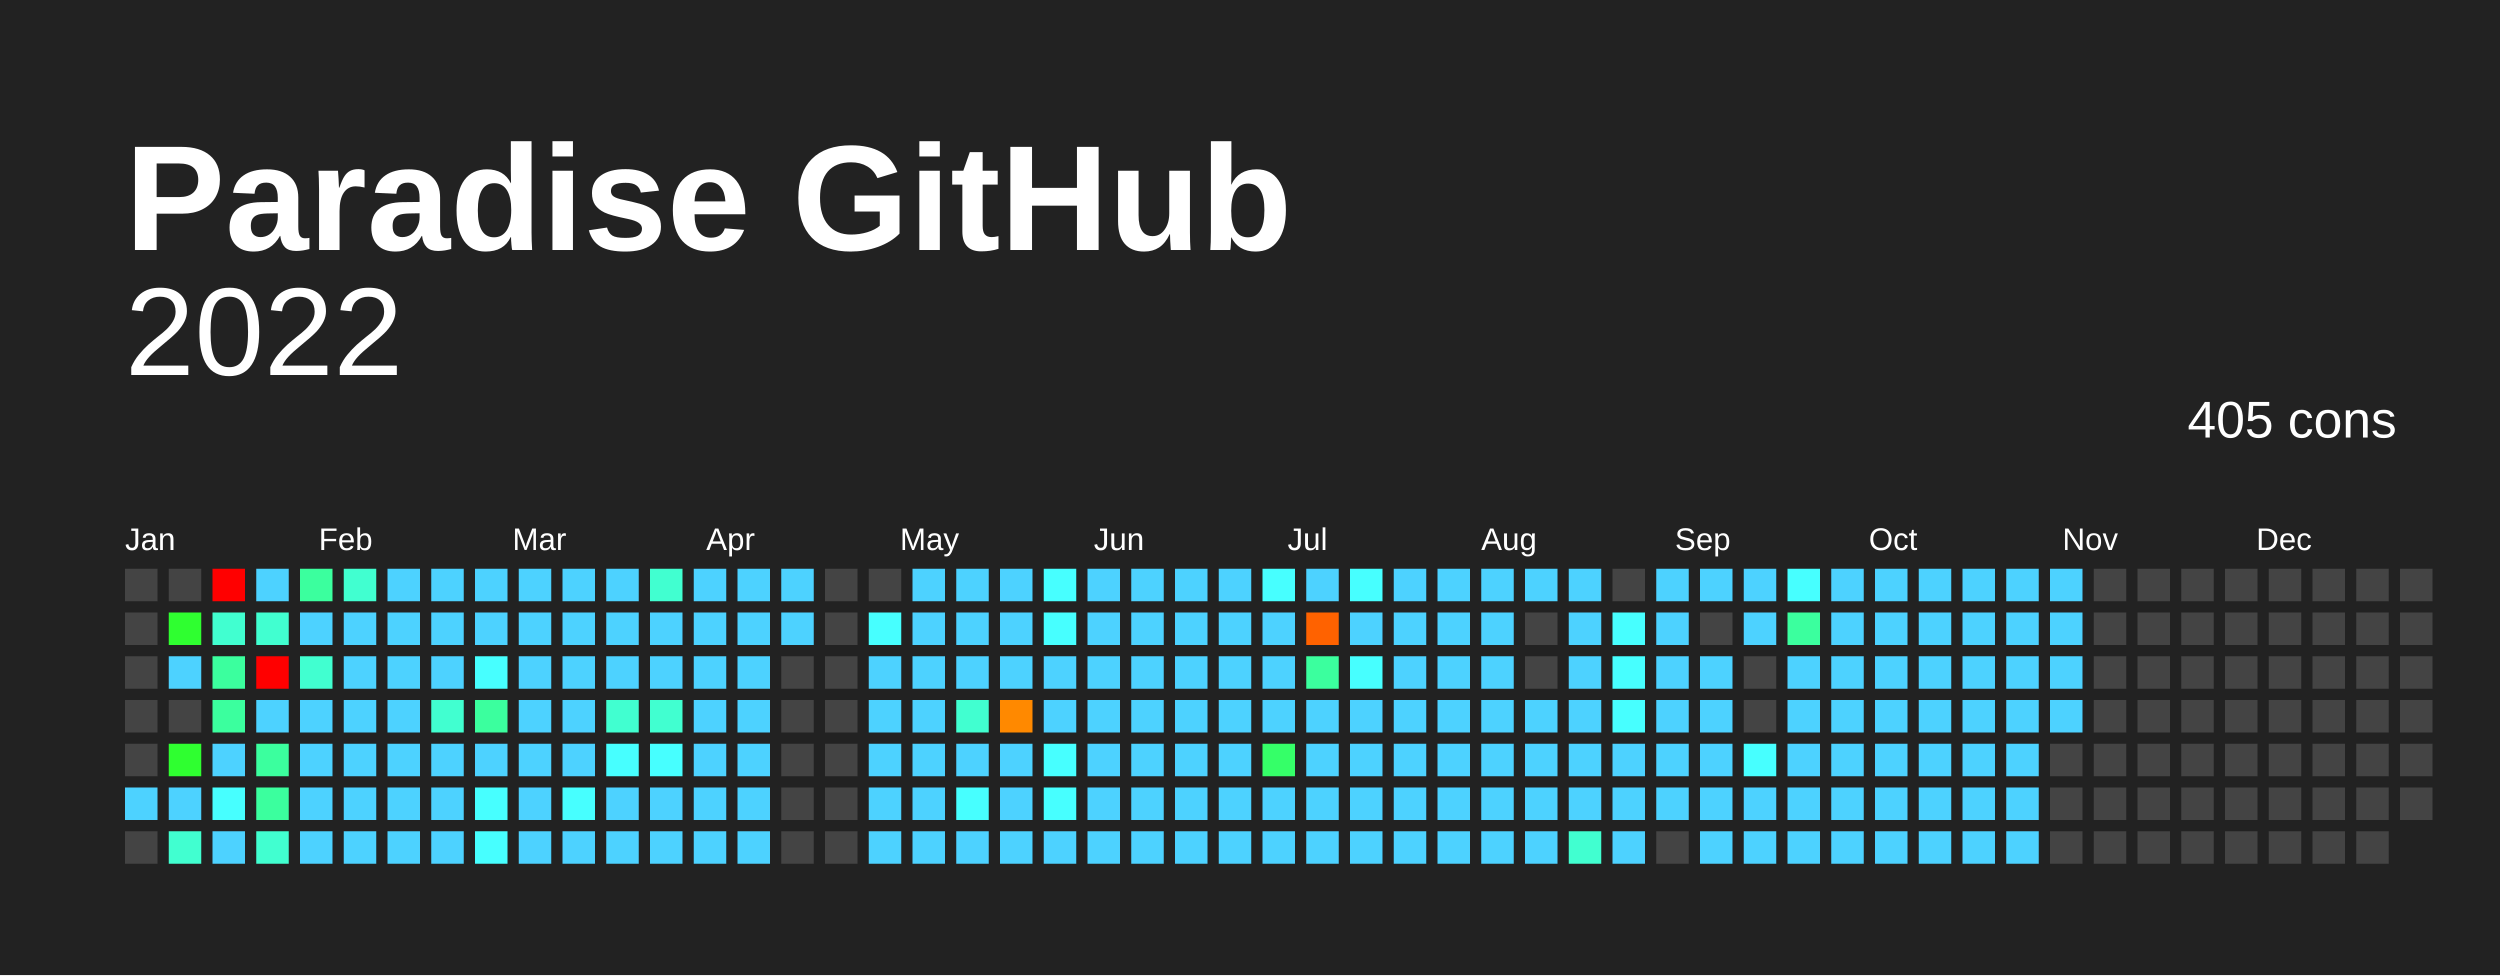
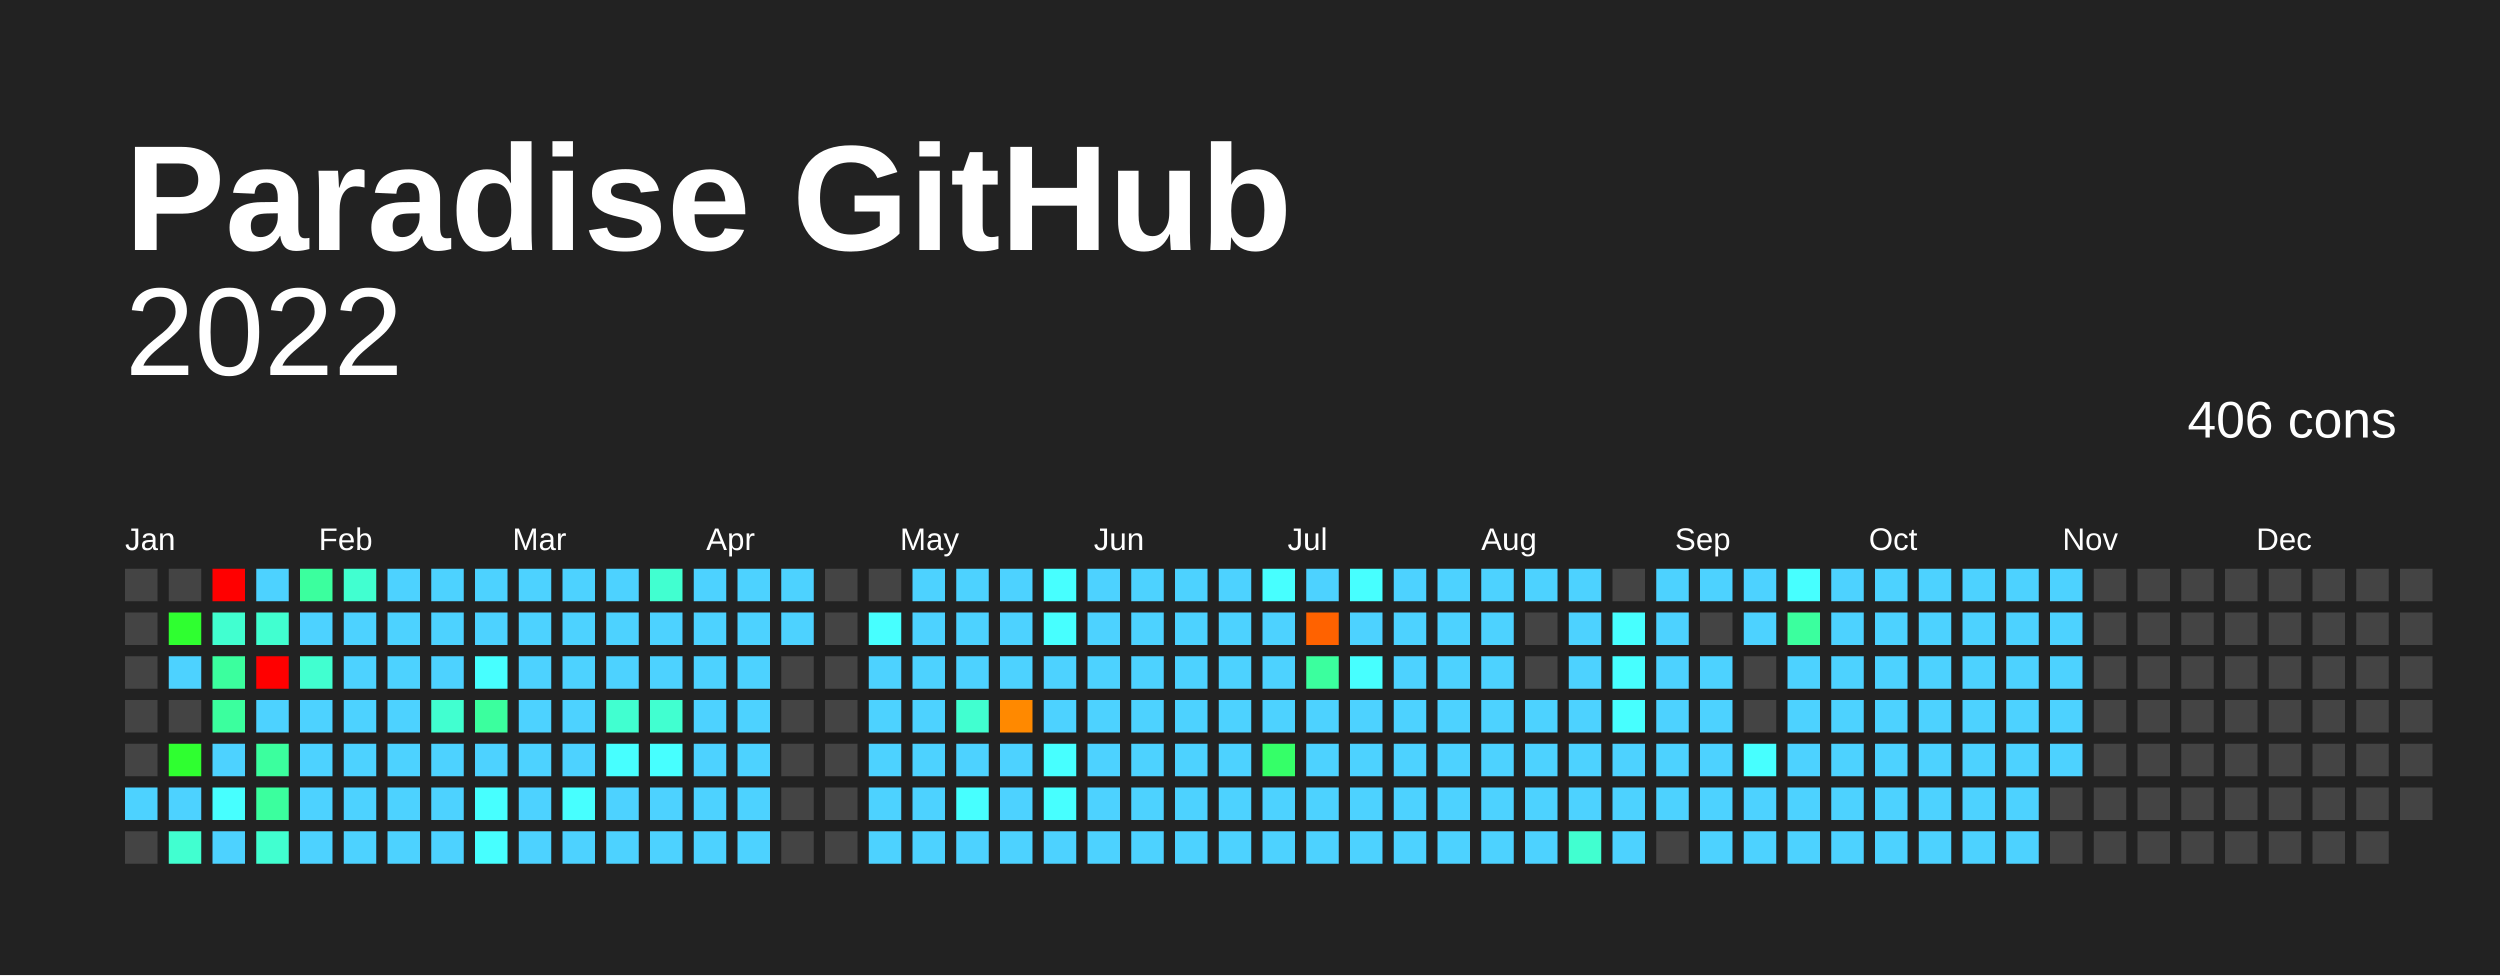
<svg xmlns="http://www.w3.org/2000/svg" baseProfile="full" height="78mm" version="1.1" viewBox="0,0,200,78" width="200mm">
  <defs />
  <rect fill="#222222" height="78" width="200" x="0" y="0" />
  <text fill="#FFFFFF" style="font-size:12px; font-family:Arial; font-weight:bold;" x="10" y="20">Paradise GitHub</text>
  <text alignment-baseline="hanging" fill="#FFFFFF" style="font-size:10.0px; font-family:Arial;" x="10" y="30">2022</text>
-   <text alignment-baseline="hanging" fill="#FFFFFF" style="font-size:4.125px; font-family:Arial;" x="175" y="35">405 cons</text>
+   <text alignment-baseline="hanging" fill="#FFFFFF" style="font-size:4.125px; font-family:Arial;" x="175" y="35">406 cons</text>
  <text fill="#FFFFFF" style="font-size:2.5px; font-family:Arial" x="10.0" y="44">Jan</text>
  <text fill="#FFFFFF" style="font-size:2.5px; font-family:Arial" x="25.5" y="44">Feb</text>
  <text fill="#FFFFFF" style="font-size:2.5px; font-family:Arial" x="41.0" y="44">Mar</text>
  <text fill="#FFFFFF" style="font-size:2.5px; font-family:Arial" x="56.5" y="44">Apr</text>
  <text fill="#FFFFFF" style="font-size:2.5px; font-family:Arial" x="72.0" y="44">May</text>
  <text fill="#FFFFFF" style="font-size:2.5px; font-family:Arial" x="87.5" y="44">Jun</text>
  <text fill="#FFFFFF" style="font-size:2.5px; font-family:Arial" x="103.0" y="44">Jul</text>
  <text fill="#FFFFFF" style="font-size:2.5px; font-family:Arial" x="118.5" y="44">Aug</text>
  <text fill="#FFFFFF" style="font-size:2.5px; font-family:Arial" x="134.0" y="44">Sep</text>
  <text fill="#FFFFFF" style="font-size:2.5px; font-family:Arial" x="149.5" y="44">Oct</text>
  <text fill="#FFFFFF" style="font-size:2.5px; font-family:Arial" x="165.0" y="44">Nov</text>
  <text fill="#FFFFFF" style="font-size:2.5px; font-family:Arial" x="180.5" y="44">Dec</text>
  <rect fill="#444444" height="2.6" width="2.6" x="10.0" y="45.5" />
  <rect fill="#444444" height="2.6" width="2.6" x="10.0" y="49.0" />
  <rect fill="#444444" height="2.6" width="2.6" x="10.0" y="52.5" />
  <rect fill="#444444" height="2.6" width="2.6" x="10.0" y="56.0" />
  <rect fill="#444444" height="2.6" width="2.6" x="10.0" y="59.5" />
  <rect fill="#4dd2ff" height="2.6" width="2.6" x="10.0" y="63.0" />
  <rect fill="#444444" height="2.6" width="2.6" x="10.0" y="66.5" />
  <rect fill="#444444" height="2.6" width="2.6" x="13.5" y="45.5" />
  <rect fill="#2fff30" height="2.6" width="2.6" x="13.5" y="49.0" />
  <rect fill="#4dd2ff" height="2.6" width="2.6" x="13.5" y="52.5" />
  <rect fill="#444444" height="2.6" width="2.6" x="13.5" y="56.0" />
  <rect fill="#2fff30" height="2.6" width="2.6" x="13.5" y="59.5" />
  <rect fill="#4dd2ff" height="2.6" width="2.6" x="13.5" y="63.0" />
  <rect fill="#41ffd0" height="2.6" width="2.6" x="13.5" y="66.5" />
  <rect fill="red" height="2.6" width="2.6" x="17.0" y="45.5" />
  <rect fill="#41ffd0" height="2.6" width="2.6" x="17.0" y="49.0" />
  <rect fill="#3bff9e" height="2.6" width="2.6" x="17.0" y="52.5" />
  <rect fill="#3bff9e" height="2.6" width="2.6" x="17.0" y="56.0" />
  <rect fill="#4dd2ff" height="2.6" width="2.6" x="17.0" y="59.5" />
  <rect fill="#47ffff" height="2.6" width="2.6" x="17.0" y="63.0" />
  <rect fill="#4dd2ff" height="2.6" width="2.6" x="17.0" y="66.5" />
  <rect fill="#4dd2ff" height="2.6" width="2.6" x="20.5" y="45.5" />
  <rect fill="#41ffd0" height="2.6" width="2.6" x="20.5" y="49.0" />
  <rect fill="red" height="2.6" width="2.6" x="20.5" y="52.5" />
  <rect fill="#4dd2ff" height="2.6" width="2.6" x="20.5" y="56.0" />
  <rect fill="#3bff9e" height="2.6" width="2.6" x="20.5" y="59.5" />
  <rect fill="#3bff9e" height="2.6" width="2.6" x="20.5" y="63.0" />
  <rect fill="#41ffd0" height="2.6" width="2.6" x="20.5" y="66.5" />
  <rect fill="#3bff9e" height="2.6" width="2.6" x="24.0" y="45.5" />
  <rect fill="#4dd2ff" height="2.6" width="2.6" x="24.0" y="49.0" />
  <rect fill="#41ffd0" height="2.6" width="2.6" x="24.0" y="52.5" />
  <rect fill="#4dd2ff" height="2.6" width="2.6" x="24.0" y="56.0" />
  <rect fill="#4dd2ff" height="2.6" width="2.6" x="24.0" y="59.5" />
  <rect fill="#4dd2ff" height="2.6" width="2.6" x="24.0" y="63.0" />
  <rect fill="#4dd2ff" height="2.6" width="2.6" x="24.0" y="66.5" />
  <rect fill="#41ffd0" height="2.6" width="2.6" x="27.5" y="45.5" />
  <rect fill="#4dd2ff" height="2.6" width="2.6" x="27.5" y="49.0" />
  <rect fill="#4dd2ff" height="2.6" width="2.6" x="27.5" y="52.5" />
  <rect fill="#4dd2ff" height="2.6" width="2.6" x="27.5" y="56.0" />
  <rect fill="#4dd2ff" height="2.6" width="2.6" x="27.5" y="59.5" />
  <rect fill="#4dd2ff" height="2.6" width="2.6" x="27.5" y="63.0" />
  <rect fill="#4dd2ff" height="2.6" width="2.6" x="27.5" y="66.5" />
  <rect fill="#4dd2ff" height="2.6" width="2.6" x="31.0" y="45.5" />
  <rect fill="#4dd2ff" height="2.6" width="2.6" x="31.0" y="49.0" />
  <rect fill="#4dd2ff" height="2.6" width="2.6" x="31.0" y="52.5" />
  <rect fill="#4dd2ff" height="2.6" width="2.6" x="31.0" y="56.0" />
  <rect fill="#4dd2ff" height="2.6" width="2.6" x="31.0" y="59.5" />
  <rect fill="#4dd2ff" height="2.6" width="2.6" x="31.0" y="63.0" />
  <rect fill="#4dd2ff" height="2.6" width="2.6" x="31.0" y="66.5" />
  <rect fill="#4dd2ff" height="2.6" width="2.6" x="34.5" y="45.5" />
  <rect fill="#4dd2ff" height="2.6" width="2.6" x="34.5" y="49.0" />
  <rect fill="#4dd2ff" height="2.6" width="2.6" x="34.5" y="52.5" />
  <rect fill="#41ffd0" height="2.6" width="2.6" x="34.5" y="56.0" />
  <rect fill="#4dd2ff" height="2.6" width="2.6" x="34.5" y="59.5" />
  <rect fill="#4dd2ff" height="2.6" width="2.6" x="34.5" y="63.0" />
  <rect fill="#4dd2ff" height="2.6" width="2.6" x="34.5" y="66.5" />
  <rect fill="#4dd2ff" height="2.6" width="2.6" x="38.0" y="45.5" />
  <rect fill="#4dd2ff" height="2.6" width="2.6" x="38.0" y="49.0" />
  <rect fill="#47ffff" height="2.6" width="2.6" x="38.0" y="52.5" />
  <rect fill="#3bff9e" height="2.6" width="2.6" x="38.0" y="56.0" />
  <rect fill="#4dd2ff" height="2.6" width="2.6" x="38.0" y="59.5" />
  <rect fill="#47ffff" height="2.6" width="2.6" x="38.0" y="63.0" />
  <rect fill="#47ffff" height="2.6" width="2.6" x="38.0" y="66.5" />
  <rect fill="#4dd2ff" height="2.6" width="2.6" x="41.5" y="45.5" />
  <rect fill="#4dd2ff" height="2.6" width="2.6" x="41.5" y="49.0" />
  <rect fill="#4dd2ff" height="2.6" width="2.6" x="41.5" y="52.5" />
  <rect fill="#4dd2ff" height="2.6" width="2.6" x="41.5" y="56.0" />
  <rect fill="#4dd2ff" height="2.6" width="2.6" x="41.5" y="59.5" />
  <rect fill="#4dd2ff" height="2.6" width="2.6" x="41.5" y="63.0" />
  <rect fill="#4dd2ff" height="2.6" width="2.6" x="41.5" y="66.5" />
  <rect fill="#4dd2ff" height="2.6" width="2.6" x="45.0" y="45.5" />
  <rect fill="#4dd2ff" height="2.6" width="2.6" x="45.0" y="49.0" />
  <rect fill="#4dd2ff" height="2.6" width="2.6" x="45.0" y="52.5" />
  <rect fill="#4dd2ff" height="2.6" width="2.6" x="45.0" y="56.0" />
  <rect fill="#4dd2ff" height="2.6" width="2.6" x="45.0" y="59.5" />
  <rect fill="#47ffff" height="2.6" width="2.6" x="45.0" y="63.0" />
  <rect fill="#4dd2ff" height="2.6" width="2.6" x="45.0" y="66.5" />
  <rect fill="#4dd2ff" height="2.6" width="2.6" x="48.5" y="45.5" />
  <rect fill="#4dd2ff" height="2.6" width="2.6" x="48.5" y="49.0" />
  <rect fill="#4dd2ff" height="2.6" width="2.6" x="48.5" y="52.5" />
  <rect fill="#41ffd0" height="2.6" width="2.6" x="48.5" y="56.0" />
  <rect fill="#47ffff" height="2.6" width="2.6" x="48.5" y="59.5" />
  <rect fill="#4dd2ff" height="2.6" width="2.6" x="48.5" y="63.0" />
  <rect fill="#4dd2ff" height="2.6" width="2.6" x="48.5" y="66.5" />
  <rect fill="#41ffd0" height="2.6" width="2.6" x="52.0" y="45.5" />
  <rect fill="#4dd2ff" height="2.6" width="2.6" x="52.0" y="49.0" />
  <rect fill="#4dd2ff" height="2.6" width="2.6" x="52.0" y="52.5" />
  <rect fill="#41ffd0" height="2.6" width="2.6" x="52.0" y="56.0" />
  <rect fill="#47ffff" height="2.6" width="2.6" x="52.0" y="59.5" />
  <rect fill="#4dd2ff" height="2.6" width="2.6" x="52.0" y="63.0" />
  <rect fill="#4dd2ff" height="2.6" width="2.6" x="52.0" y="66.5" />
  <rect fill="#4dd2ff" height="2.6" width="2.6" x="55.5" y="45.5" />
  <rect fill="#4dd2ff" height="2.6" width="2.6" x="55.5" y="49.0" />
  <rect fill="#4dd2ff" height="2.6" width="2.6" x="55.5" y="52.5" />
  <rect fill="#4dd2ff" height="2.6" width="2.6" x="55.5" y="56.0" />
  <rect fill="#4dd2ff" height="2.6" width="2.6" x="55.5" y="59.5" />
  <rect fill="#4dd2ff" height="2.6" width="2.6" x="55.5" y="63.0" />
  <rect fill="#4dd2ff" height="2.6" width="2.6" x="55.5" y="66.5" />
  <rect fill="#4dd2ff" height="2.6" width="2.6" x="59.0" y="45.5" />
  <rect fill="#4dd2ff" height="2.6" width="2.6" x="59.0" y="49.0" />
  <rect fill="#4dd2ff" height="2.6" width="2.6" x="59.0" y="52.5" />
  <rect fill="#4dd2ff" height="2.6" width="2.6" x="59.0" y="56.0" />
  <rect fill="#4dd2ff" height="2.6" width="2.6" x="59.0" y="59.5" />
  <rect fill="#4dd2ff" height="2.6" width="2.6" x="59.0" y="63.0" />
  <rect fill="#4dd2ff" height="2.6" width="2.6" x="59.0" y="66.5" />
  <rect fill="#4dd2ff" height="2.6" width="2.6" x="62.5" y="45.5" />
  <rect fill="#4dd2ff" height="2.6" width="2.6" x="62.5" y="49.0" />
  <rect fill="#444444" height="2.6" width="2.6" x="62.5" y="52.5" />
  <rect fill="#444444" height="2.6" width="2.6" x="62.5" y="56.0" />
  <rect fill="#444444" height="2.6" width="2.6" x="62.5" y="59.5" />
  <rect fill="#444444" height="2.6" width="2.6" x="62.5" y="63.0" />
  <rect fill="#444444" height="2.6" width="2.6" x="62.5" y="66.5" />
  <rect fill="#444444" height="2.6" width="2.6" x="66.0" y="45.5" />
  <rect fill="#444444" height="2.6" width="2.6" x="66.0" y="49.0" />
  <rect fill="#444444" height="2.6" width="2.6" x="66.0" y="52.5" />
  <rect fill="#444444" height="2.6" width="2.6" x="66.0" y="56.0" />
  <rect fill="#444444" height="2.6" width="2.6" x="66.0" y="59.5" />
  <rect fill="#444444" height="2.6" width="2.6" x="66.0" y="63.0" />
  <rect fill="#444444" height="2.6" width="2.6" x="66.0" y="66.5" />
  <rect fill="#444444" height="2.6" width="2.6" x="69.5" y="45.5" />
  <rect fill="#47ffff" height="2.6" width="2.6" x="69.5" y="49.0" />
  <rect fill="#4dd2ff" height="2.6" width="2.6" x="69.5" y="52.5" />
  <rect fill="#4dd2ff" height="2.6" width="2.6" x="69.5" y="56.0" />
  <rect fill="#4dd2ff" height="2.6" width="2.6" x="69.5" y="59.5" />
  <rect fill="#4dd2ff" height="2.6" width="2.6" x="69.5" y="63.0" />
  <rect fill="#4dd2ff" height="2.6" width="2.6" x="69.5" y="66.5" />
  <rect fill="#4dd2ff" height="2.6" width="2.6" x="73.0" y="45.5" />
  <rect fill="#4dd2ff" height="2.6" width="2.6" x="73.0" y="49.0" />
  <rect fill="#4dd2ff" height="2.6" width="2.6" x="73.0" y="52.5" />
  <rect fill="#4dd2ff" height="2.6" width="2.6" x="73.0" y="56.0" />
  <rect fill="#4dd2ff" height="2.6" width="2.6" x="73.0" y="59.5" />
  <rect fill="#4dd2ff" height="2.6" width="2.6" x="73.0" y="63.0" />
  <rect fill="#4dd2ff" height="2.6" width="2.6" x="73.0" y="66.5" />
  <rect fill="#4dd2ff" height="2.6" width="2.6" x="76.5" y="45.5" />
  <rect fill="#4dd2ff" height="2.6" width="2.6" x="76.5" y="49.0" />
  <rect fill="#4dd2ff" height="2.6" width="2.6" x="76.5" y="52.5" />
  <rect fill="#41ffd0" height="2.6" width="2.6" x="76.5" y="56.0" />
  <rect fill="#4dd2ff" height="2.6" width="2.6" x="76.5" y="59.5" />
  <rect fill="#47ffff" height="2.6" width="2.6" x="76.5" y="63.0" />
  <rect fill="#4dd2ff" height="2.6" width="2.6" x="76.5" y="66.5" />
  <rect fill="#4dd2ff" height="2.6" width="2.6" x="80.0" y="45.5" />
  <rect fill="#4dd2ff" height="2.6" width="2.6" x="80.0" y="49.0" />
  <rect fill="#4dd2ff" height="2.6" width="2.6" x="80.0" y="52.5" />
  <rect fill="#ff8900" height="2.6" width="2.6" x="80.0" y="56.0" />
  <rect fill="#4dd2ff" height="2.6" width="2.6" x="80.0" y="59.5" />
  <rect fill="#4dd2ff" height="2.6" width="2.6" x="80.0" y="63.0" />
  <rect fill="#4dd2ff" height="2.6" width="2.6" x="80.0" y="66.5" />
  <rect fill="#47ffff" height="2.6" width="2.6" x="83.5" y="45.5" />
  <rect fill="#47ffff" height="2.6" width="2.6" x="83.5" y="49.0" />
  <rect fill="#4dd2ff" height="2.6" width="2.6" x="83.5" y="52.5" />
  <rect fill="#4dd2ff" height="2.6" width="2.6" x="83.5" y="56.0" />
  <rect fill="#47ffff" height="2.6" width="2.6" x="83.5" y="59.5" />
  <rect fill="#47ffff" height="2.6" width="2.6" x="83.5" y="63.0" />
  <rect fill="#4dd2ff" height="2.6" width="2.6" x="83.5" y="66.5" />
  <rect fill="#4dd2ff" height="2.6" width="2.6" x="87.0" y="45.5" />
  <rect fill="#4dd2ff" height="2.6" width="2.6" x="87.0" y="49.0" />
  <rect fill="#4dd2ff" height="2.6" width="2.6" x="87.0" y="52.5" />
  <rect fill="#4dd2ff" height="2.6" width="2.6" x="87.0" y="56.0" />
  <rect fill="#4dd2ff" height="2.6" width="2.6" x="87.0" y="59.5" />
  <rect fill="#4dd2ff" height="2.6" width="2.6" x="87.0" y="63.0" />
  <rect fill="#4dd2ff" height="2.6" width="2.6" x="87.0" y="66.5" />
  <rect fill="#4dd2ff" height="2.6" width="2.6" x="90.5" y="45.5" />
  <rect fill="#4dd2ff" height="2.6" width="2.6" x="90.5" y="49.0" />
  <rect fill="#4dd2ff" height="2.6" width="2.6" x="90.5" y="52.5" />
  <rect fill="#4dd2ff" height="2.6" width="2.6" x="90.5" y="56.0" />
  <rect fill="#4dd2ff" height="2.6" width="2.6" x="90.5" y="59.5" />
  <rect fill="#4dd2ff" height="2.6" width="2.6" x="90.5" y="63.0" />
  <rect fill="#4dd2ff" height="2.6" width="2.6" x="90.5" y="66.5" />
  <rect fill="#4dd2ff" height="2.6" width="2.6" x="94.0" y="45.5" />
  <rect fill="#4dd2ff" height="2.6" width="2.6" x="94.0" y="49.0" />
  <rect fill="#4dd2ff" height="2.6" width="2.6" x="94.0" y="52.5" />
  <rect fill="#4dd2ff" height="2.6" width="2.6" x="94.0" y="56.0" />
  <rect fill="#4dd2ff" height="2.6" width="2.6" x="94.0" y="59.5" />
  <rect fill="#4dd2ff" height="2.6" width="2.6" x="94.0" y="63.0" />
  <rect fill="#4dd2ff" height="2.6" width="2.6" x="94.0" y="66.5" />
  <rect fill="#4dd2ff" height="2.6" width="2.6" x="97.5" y="45.5" />
  <rect fill="#4dd2ff" height="2.6" width="2.6" x="97.5" y="49.0" />
  <rect fill="#4dd2ff" height="2.6" width="2.6" x="97.5" y="52.5" />
  <rect fill="#4dd2ff" height="2.6" width="2.6" x="97.5" y="56.0" />
  <rect fill="#4dd2ff" height="2.6" width="2.6" x="97.5" y="59.5" />
  <rect fill="#4dd2ff" height="2.6" width="2.6" x="97.5" y="63.0" />
  <rect fill="#4dd2ff" height="2.6" width="2.6" x="97.5" y="66.5" />
  <rect fill="#47ffff" height="2.6" width="2.6" x="101.0" y="45.5" />
  <rect fill="#4dd2ff" height="2.6" width="2.6" x="101.0" y="49.0" />
  <rect fill="#4dd2ff" height="2.6" width="2.6" x="101.0" y="52.5" />
  <rect fill="#4dd2ff" height="2.6" width="2.6" x="101.0" y="56.0" />
  <rect fill="#35ff68" height="2.6" width="2.6" x="101.0" y="59.5" />
  <rect fill="#4dd2ff" height="2.6" width="2.6" x="101.0" y="63.0" />
  <rect fill="#4dd2ff" height="2.6" width="2.6" x="101.0" y="66.5" />
  <rect fill="#4dd2ff" height="2.6" width="2.6" x="104.5" y="45.5" />
  <rect fill="#ff6200" height="2.6" width="2.6" x="104.5" y="49.0" />
  <rect fill="#3bff9e" height="2.6" width="2.6" x="104.5" y="52.5" />
  <rect fill="#4dd2ff" height="2.6" width="2.6" x="104.5" y="56.0" />
  <rect fill="#4dd2ff" height="2.6" width="2.6" x="104.5" y="59.5" />
  <rect fill="#4dd2ff" height="2.6" width="2.6" x="104.5" y="63.0" />
  <rect fill="#4dd2ff" height="2.6" width="2.6" x="104.5" y="66.5" />
  <rect fill="#47ffff" height="2.6" width="2.6" x="108.0" y="45.5" />
  <rect fill="#4dd2ff" height="2.6" width="2.6" x="108.0" y="49.0" />
  <rect fill="#47ffff" height="2.6" width="2.6" x="108.0" y="52.5" />
  <rect fill="#4dd2ff" height="2.6" width="2.6" x="108.0" y="56.0" />
  <rect fill="#4dd2ff" height="2.6" width="2.6" x="108.0" y="59.5" />
  <rect fill="#4dd2ff" height="2.6" width="2.6" x="108.0" y="63.0" />
  <rect fill="#4dd2ff" height="2.6" width="2.6" x="108.0" y="66.5" />
  <rect fill="#4dd2ff" height="2.6" width="2.6" x="111.5" y="45.5" />
  <rect fill="#4dd2ff" height="2.6" width="2.6" x="111.5" y="49.0" />
  <rect fill="#4dd2ff" height="2.6" width="2.6" x="111.5" y="52.5" />
  <rect fill="#4dd2ff" height="2.6" width="2.6" x="111.5" y="56.0" />
  <rect fill="#4dd2ff" height="2.6" width="2.6" x="111.5" y="59.5" />
  <rect fill="#4dd2ff" height="2.6" width="2.6" x="111.5" y="63.0" />
  <rect fill="#4dd2ff" height="2.6" width="2.6" x="111.5" y="66.5" />
  <rect fill="#4dd2ff" height="2.6" width="2.6" x="115.0" y="45.5" />
  <rect fill="#4dd2ff" height="2.6" width="2.6" x="115.0" y="49.0" />
  <rect fill="#4dd2ff" height="2.6" width="2.6" x="115.0" y="52.5" />
  <rect fill="#4dd2ff" height="2.6" width="2.6" x="115.0" y="56.0" />
  <rect fill="#4dd2ff" height="2.6" width="2.6" x="115.0" y="59.5" />
  <rect fill="#4dd2ff" height="2.6" width="2.6" x="115.0" y="63.0" />
  <rect fill="#4dd2ff" height="2.6" width="2.6" x="115.0" y="66.5" />
  <rect fill="#4dd2ff" height="2.6" width="2.6" x="118.5" y="45.5" />
  <rect fill="#4dd2ff" height="2.6" width="2.6" x="118.5" y="49.0" />
  <rect fill="#4dd2ff" height="2.6" width="2.6" x="118.5" y="52.5" />
  <rect fill="#4dd2ff" height="2.6" width="2.6" x="118.5" y="56.0" />
  <rect fill="#4dd2ff" height="2.6" width="2.6" x="118.5" y="59.5" />
  <rect fill="#4dd2ff" height="2.6" width="2.6" x="118.5" y="63.0" />
  <rect fill="#4dd2ff" height="2.6" width="2.6" x="118.5" y="66.5" />
  <rect fill="#4dd2ff" height="2.6" width="2.6" x="122.0" y="45.5" />
  <rect fill="#444444" height="2.6" width="2.6" x="122.0" y="49.0" />
  <rect fill="#444444" height="2.6" width="2.6" x="122.0" y="52.5" />
  <rect fill="#4dd2ff" height="2.6" width="2.6" x="122.0" y="56.0" />
  <rect fill="#4dd2ff" height="2.6" width="2.6" x="122.0" y="59.5" />
  <rect fill="#4dd2ff" height="2.6" width="2.6" x="122.0" y="63.0" />
  <rect fill="#4dd2ff" height="2.6" width="2.6" x="122.0" y="66.5" />
  <rect fill="#4dd2ff" height="2.6" width="2.6" x="125.5" y="45.5" />
  <rect fill="#4dd2ff" height="2.6" width="2.6" x="125.5" y="49.0" />
  <rect fill="#4dd2ff" height="2.6" width="2.6" x="125.5" y="52.5" />
  <rect fill="#4dd2ff" height="2.6" width="2.6" x="125.5" y="56.0" />
  <rect fill="#4dd2ff" height="2.6" width="2.6" x="125.5" y="59.5" />
  <rect fill="#4dd2ff" height="2.6" width="2.6" x="125.5" y="63.0" />
  <rect fill="#41ffd0" height="2.6" width="2.6" x="125.5" y="66.5" />
  <rect fill="#444444" height="2.6" width="2.6" x="129.0" y="45.5" />
  <rect fill="#47ffff" height="2.6" width="2.6" x="129.0" y="49.0" />
  <rect fill="#47ffff" height="2.6" width="2.6" x="129.0" y="52.5" />
  <rect fill="#47ffff" height="2.6" width="2.6" x="129.0" y="56.0" />
  <rect fill="#4dd2ff" height="2.6" width="2.6" x="129.0" y="59.5" />
  <rect fill="#4dd2ff" height="2.6" width="2.6" x="129.0" y="63.0" />
  <rect fill="#4dd2ff" height="2.6" width="2.6" x="129.0" y="66.5" />
  <rect fill="#4dd2ff" height="2.6" width="2.6" x="132.5" y="45.5" />
  <rect fill="#4dd2ff" height="2.6" width="2.6" x="132.5" y="49.0" />
  <rect fill="#4dd2ff" height="2.6" width="2.6" x="132.5" y="52.5" />
  <rect fill="#4dd2ff" height="2.6" width="2.6" x="132.5" y="56.0" />
  <rect fill="#4dd2ff" height="2.6" width="2.6" x="132.5" y="59.5" />
  <rect fill="#4dd2ff" height="2.6" width="2.6" x="132.5" y="63.0" />
  <rect fill="#444444" height="2.6" width="2.6" x="132.5" y="66.5" />
  <rect fill="#4dd2ff" height="2.6" width="2.6" x="136.0" y="45.5" />
  <rect fill="#444444" height="2.6" width="2.6" x="136.0" y="49.0" />
  <rect fill="#4dd2ff" height="2.6" width="2.6" x="136.0" y="52.5" />
  <rect fill="#4dd2ff" height="2.6" width="2.6" x="136.0" y="56.0" />
  <rect fill="#4dd2ff" height="2.6" width="2.6" x="136.0" y="59.5" />
  <rect fill="#4dd2ff" height="2.6" width="2.6" x="136.0" y="63.0" />
  <rect fill="#4dd2ff" height="2.6" width="2.6" x="136.0" y="66.5" />
  <rect fill="#4dd2ff" height="2.6" width="2.6" x="139.5" y="45.5" />
  <rect fill="#4dd2ff" height="2.6" width="2.6" x="139.5" y="49.0" />
  <rect fill="#444444" height="2.6" width="2.6" x="139.5" y="52.5" />
  <rect fill="#444444" height="2.6" width="2.6" x="139.5" y="56.0" />
  <rect fill="#47ffff" height="2.6" width="2.6" x="139.5" y="59.5" />
  <rect fill="#4dd2ff" height="2.6" width="2.6" x="139.5" y="63.0" />
  <rect fill="#4dd2ff" height="2.6" width="2.6" x="139.5" y="66.5" />
  <rect fill="#47ffff" height="2.6" width="2.6" x="143.0" y="45.5" />
  <rect fill="#3bff9e" height="2.6" width="2.6" x="143.0" y="49.0" />
  <rect fill="#4dd2ff" height="2.6" width="2.6" x="143.0" y="52.5" />
  <rect fill="#4dd2ff" height="2.6" width="2.6" x="143.0" y="56.0" />
  <rect fill="#4dd2ff" height="2.6" width="2.6" x="143.0" y="59.5" />
  <rect fill="#4dd2ff" height="2.6" width="2.6" x="143.0" y="63.0" />
  <rect fill="#4dd2ff" height="2.6" width="2.6" x="143.0" y="66.5" />
  <rect fill="#4dd2ff" height="2.6" width="2.6" x="146.5" y="45.5" />
  <rect fill="#4dd2ff" height="2.6" width="2.6" x="146.5" y="49.0" />
  <rect fill="#4dd2ff" height="2.6" width="2.6" x="146.5" y="52.5" />
  <rect fill="#4dd2ff" height="2.6" width="2.6" x="146.5" y="56.0" />
  <rect fill="#4dd2ff" height="2.6" width="2.6" x="146.5" y="59.5" />
  <rect fill="#4dd2ff" height="2.6" width="2.6" x="146.5" y="63.0" />
  <rect fill="#4dd2ff" height="2.6" width="2.6" x="146.5" y="66.5" />
  <rect fill="#4dd2ff" height="2.6" width="2.6" x="150.0" y="45.5" />
  <rect fill="#4dd2ff" height="2.6" width="2.6" x="150.0" y="49.0" />
  <rect fill="#4dd2ff" height="2.6" width="2.6" x="150.0" y="52.5" />
  <rect fill="#4dd2ff" height="2.6" width="2.6" x="150.0" y="56.0" />
  <rect fill="#4dd2ff" height="2.6" width="2.6" x="150.0" y="59.5" />
  <rect fill="#4dd2ff" height="2.6" width="2.6" x="150.0" y="63.0" />
  <rect fill="#4dd2ff" height="2.6" width="2.6" x="150.0" y="66.5" />
  <rect fill="#4dd2ff" height="2.6" width="2.6" x="153.5" y="45.5" />
  <rect fill="#4dd2ff" height="2.6" width="2.6" x="153.5" y="49.0" />
  <rect fill="#4dd2ff" height="2.6" width="2.6" x="153.5" y="52.5" />
  <rect fill="#4dd2ff" height="2.6" width="2.6" x="153.5" y="56.0" />
  <rect fill="#4dd2ff" height="2.6" width="2.6" x="153.5" y="59.5" />
  <rect fill="#4dd2ff" height="2.6" width="2.6" x="153.5" y="63.0" />
  <rect fill="#4dd2ff" height="2.6" width="2.6" x="153.5" y="66.5" />
  <rect fill="#4dd2ff" height="2.6" width="2.6" x="157.0" y="45.5" />
  <rect fill="#4dd2ff" height="2.6" width="2.6" x="157.0" y="49.0" />
  <rect fill="#4dd2ff" height="2.6" width="2.6" x="157.0" y="52.5" />
  <rect fill="#4dd2ff" height="2.6" width="2.6" x="157.0" y="56.0" />
  <rect fill="#4dd2ff" height="2.6" width="2.6" x="157.0" y="59.5" />
  <rect fill="#4dd2ff" height="2.6" width="2.6" x="157.0" y="63.0" />
  <rect fill="#4dd2ff" height="2.6" width="2.6" x="157.0" y="66.5" />
  <rect fill="#4dd2ff" height="2.6" width="2.6" x="160.5" y="45.5" />
  <rect fill="#4dd2ff" height="2.6" width="2.6" x="160.5" y="49.0" />
  <rect fill="#4dd2ff" height="2.6" width="2.6" x="160.5" y="52.5" />
  <rect fill="#4dd2ff" height="2.6" width="2.6" x="160.5" y="56.0" />
  <rect fill="#4dd2ff" height="2.6" width="2.6" x="160.5" y="59.5" />
  <rect fill="#4dd2ff" height="2.6" width="2.6" x="160.5" y="63.0" />
  <rect fill="#4dd2ff" height="2.6" width="2.6" x="160.5" y="66.5" />
  <rect fill="#4dd2ff" height="2.6" width="2.6" x="164.0" y="45.5" />
  <rect fill="#4dd2ff" height="2.6" width="2.6" x="164.0" y="49.0" />
  <rect fill="#4dd2ff" height="2.6" width="2.6" x="164.0" y="52.5" />
  <rect fill="#4dd2ff" height="2.6" width="2.6" x="164.0" y="56.0" />
-   <rect fill="#444444" height="2.6" width="2.6" x="164.0" y="59.5" />
+   <rect fill="#4dd2ff" height="2.6" width="2.6" x="164.0" y="59.5" />
  <rect fill="#444444" height="2.6" width="2.6" x="164.0" y="63.0" />
  <rect fill="#444444" height="2.6" width="2.6" x="164.0" y="66.5" />
  <rect fill="#444444" height="2.6" width="2.6" x="167.5" y="45.5" />
  <rect fill="#444444" height="2.6" width="2.6" x="167.5" y="49.0" />
  <rect fill="#444444" height="2.6" width="2.6" x="167.5" y="52.5" />
  <rect fill="#444444" height="2.6" width="2.6" x="167.5" y="56.0" />
  <rect fill="#444444" height="2.6" width="2.6" x="167.5" y="59.5" />
  <rect fill="#444444" height="2.6" width="2.6" x="167.5" y="63.0" />
  <rect fill="#444444" height="2.6" width="2.6" x="167.5" y="66.5" />
  <rect fill="#444444" height="2.6" width="2.6" x="171.0" y="45.5" />
  <rect fill="#444444" height="2.6" width="2.6" x="171.0" y="49.0" />
  <rect fill="#444444" height="2.6" width="2.6" x="171.0" y="52.5" />
  <rect fill="#444444" height="2.6" width="2.6" x="171.0" y="56.0" />
  <rect fill="#444444" height="2.6" width="2.6" x="171.0" y="59.5" />
  <rect fill="#444444" height="2.6" width="2.6" x="171.0" y="63.0" />
  <rect fill="#444444" height="2.6" width="2.6" x="171.0" y="66.5" />
  <rect fill="#444444" height="2.6" width="2.6" x="174.5" y="45.5" />
  <rect fill="#444444" height="2.6" width="2.6" x="174.5" y="49.0" />
  <rect fill="#444444" height="2.6" width="2.6" x="174.5" y="52.5" />
  <rect fill="#444444" height="2.6" width="2.6" x="174.5" y="56.0" />
  <rect fill="#444444" height="2.6" width="2.6" x="174.5" y="59.5" />
  <rect fill="#444444" height="2.6" width="2.6" x="174.5" y="63.0" />
  <rect fill="#444444" height="2.6" width="2.6" x="174.5" y="66.5" />
  <rect fill="#444444" height="2.6" width="2.6" x="178.0" y="45.5" />
  <rect fill="#444444" height="2.6" width="2.6" x="178.0" y="49.0" />
  <rect fill="#444444" height="2.6" width="2.6" x="178.0" y="52.5" />
  <rect fill="#444444" height="2.6" width="2.6" x="178.0" y="56.0" />
  <rect fill="#444444" height="2.6" width="2.6" x="178.0" y="59.5" />
  <rect fill="#444444" height="2.6" width="2.6" x="178.0" y="63.0" />
  <rect fill="#444444" height="2.6" width="2.6" x="178.0" y="66.5" />
  <rect fill="#444444" height="2.6" width="2.6" x="181.5" y="45.5" />
  <rect fill="#444444" height="2.6" width="2.6" x="181.5" y="49.0" />
  <rect fill="#444444" height="2.6" width="2.6" x="181.5" y="52.5" />
  <rect fill="#444444" height="2.6" width="2.6" x="181.5" y="56.0" />
  <rect fill="#444444" height="2.6" width="2.6" x="181.5" y="59.5" />
  <rect fill="#444444" height="2.6" width="2.6" x="181.5" y="63.0" />
  <rect fill="#444444" height="2.6" width="2.6" x="181.5" y="66.5" />
  <rect fill="#444444" height="2.6" width="2.6" x="185.0" y="45.5" />
  <rect fill="#444444" height="2.6" width="2.6" x="185.0" y="49.0" />
  <rect fill="#444444" height="2.6" width="2.6" x="185.0" y="52.5" />
  <rect fill="#444444" height="2.6" width="2.6" x="185.0" y="56.0" />
  <rect fill="#444444" height="2.6" width="2.6" x="185.0" y="59.5" />
  <rect fill="#444444" height="2.6" width="2.6" x="185.0" y="63.0" />
  <rect fill="#444444" height="2.6" width="2.6" x="185.0" y="66.5" />
  <rect fill="#444444" height="2.6" width="2.6" x="188.5" y="45.5" />
  <rect fill="#444444" height="2.6" width="2.6" x="188.5" y="49.0" />
  <rect fill="#444444" height="2.6" width="2.6" x="188.5" y="52.5" />
  <rect fill="#444444" height="2.6" width="2.6" x="188.5" y="56.0" />
  <rect fill="#444444" height="2.6" width="2.6" x="188.5" y="59.5" />
  <rect fill="#444444" height="2.6" width="2.6" x="188.5" y="63.0" />
  <rect fill="#444444" height="2.6" width="2.6" x="188.5" y="66.5" />
  <rect fill="#444444" height="2.6" width="2.6" x="192.0" y="45.5" />
  <rect fill="#444444" height="2.6" width="2.6" x="192.0" y="49.0" />
  <rect fill="#444444" height="2.6" width="2.6" x="192.0" y="52.5" />
  <rect fill="#444444" height="2.6" width="2.6" x="192.0" y="56.0" />
  <rect fill="#444444" height="2.6" width="2.6" x="192.0" y="59.5" />
  <rect fill="#444444" height="2.6" width="2.6" x="192.0" y="63.0" />
</svg>
